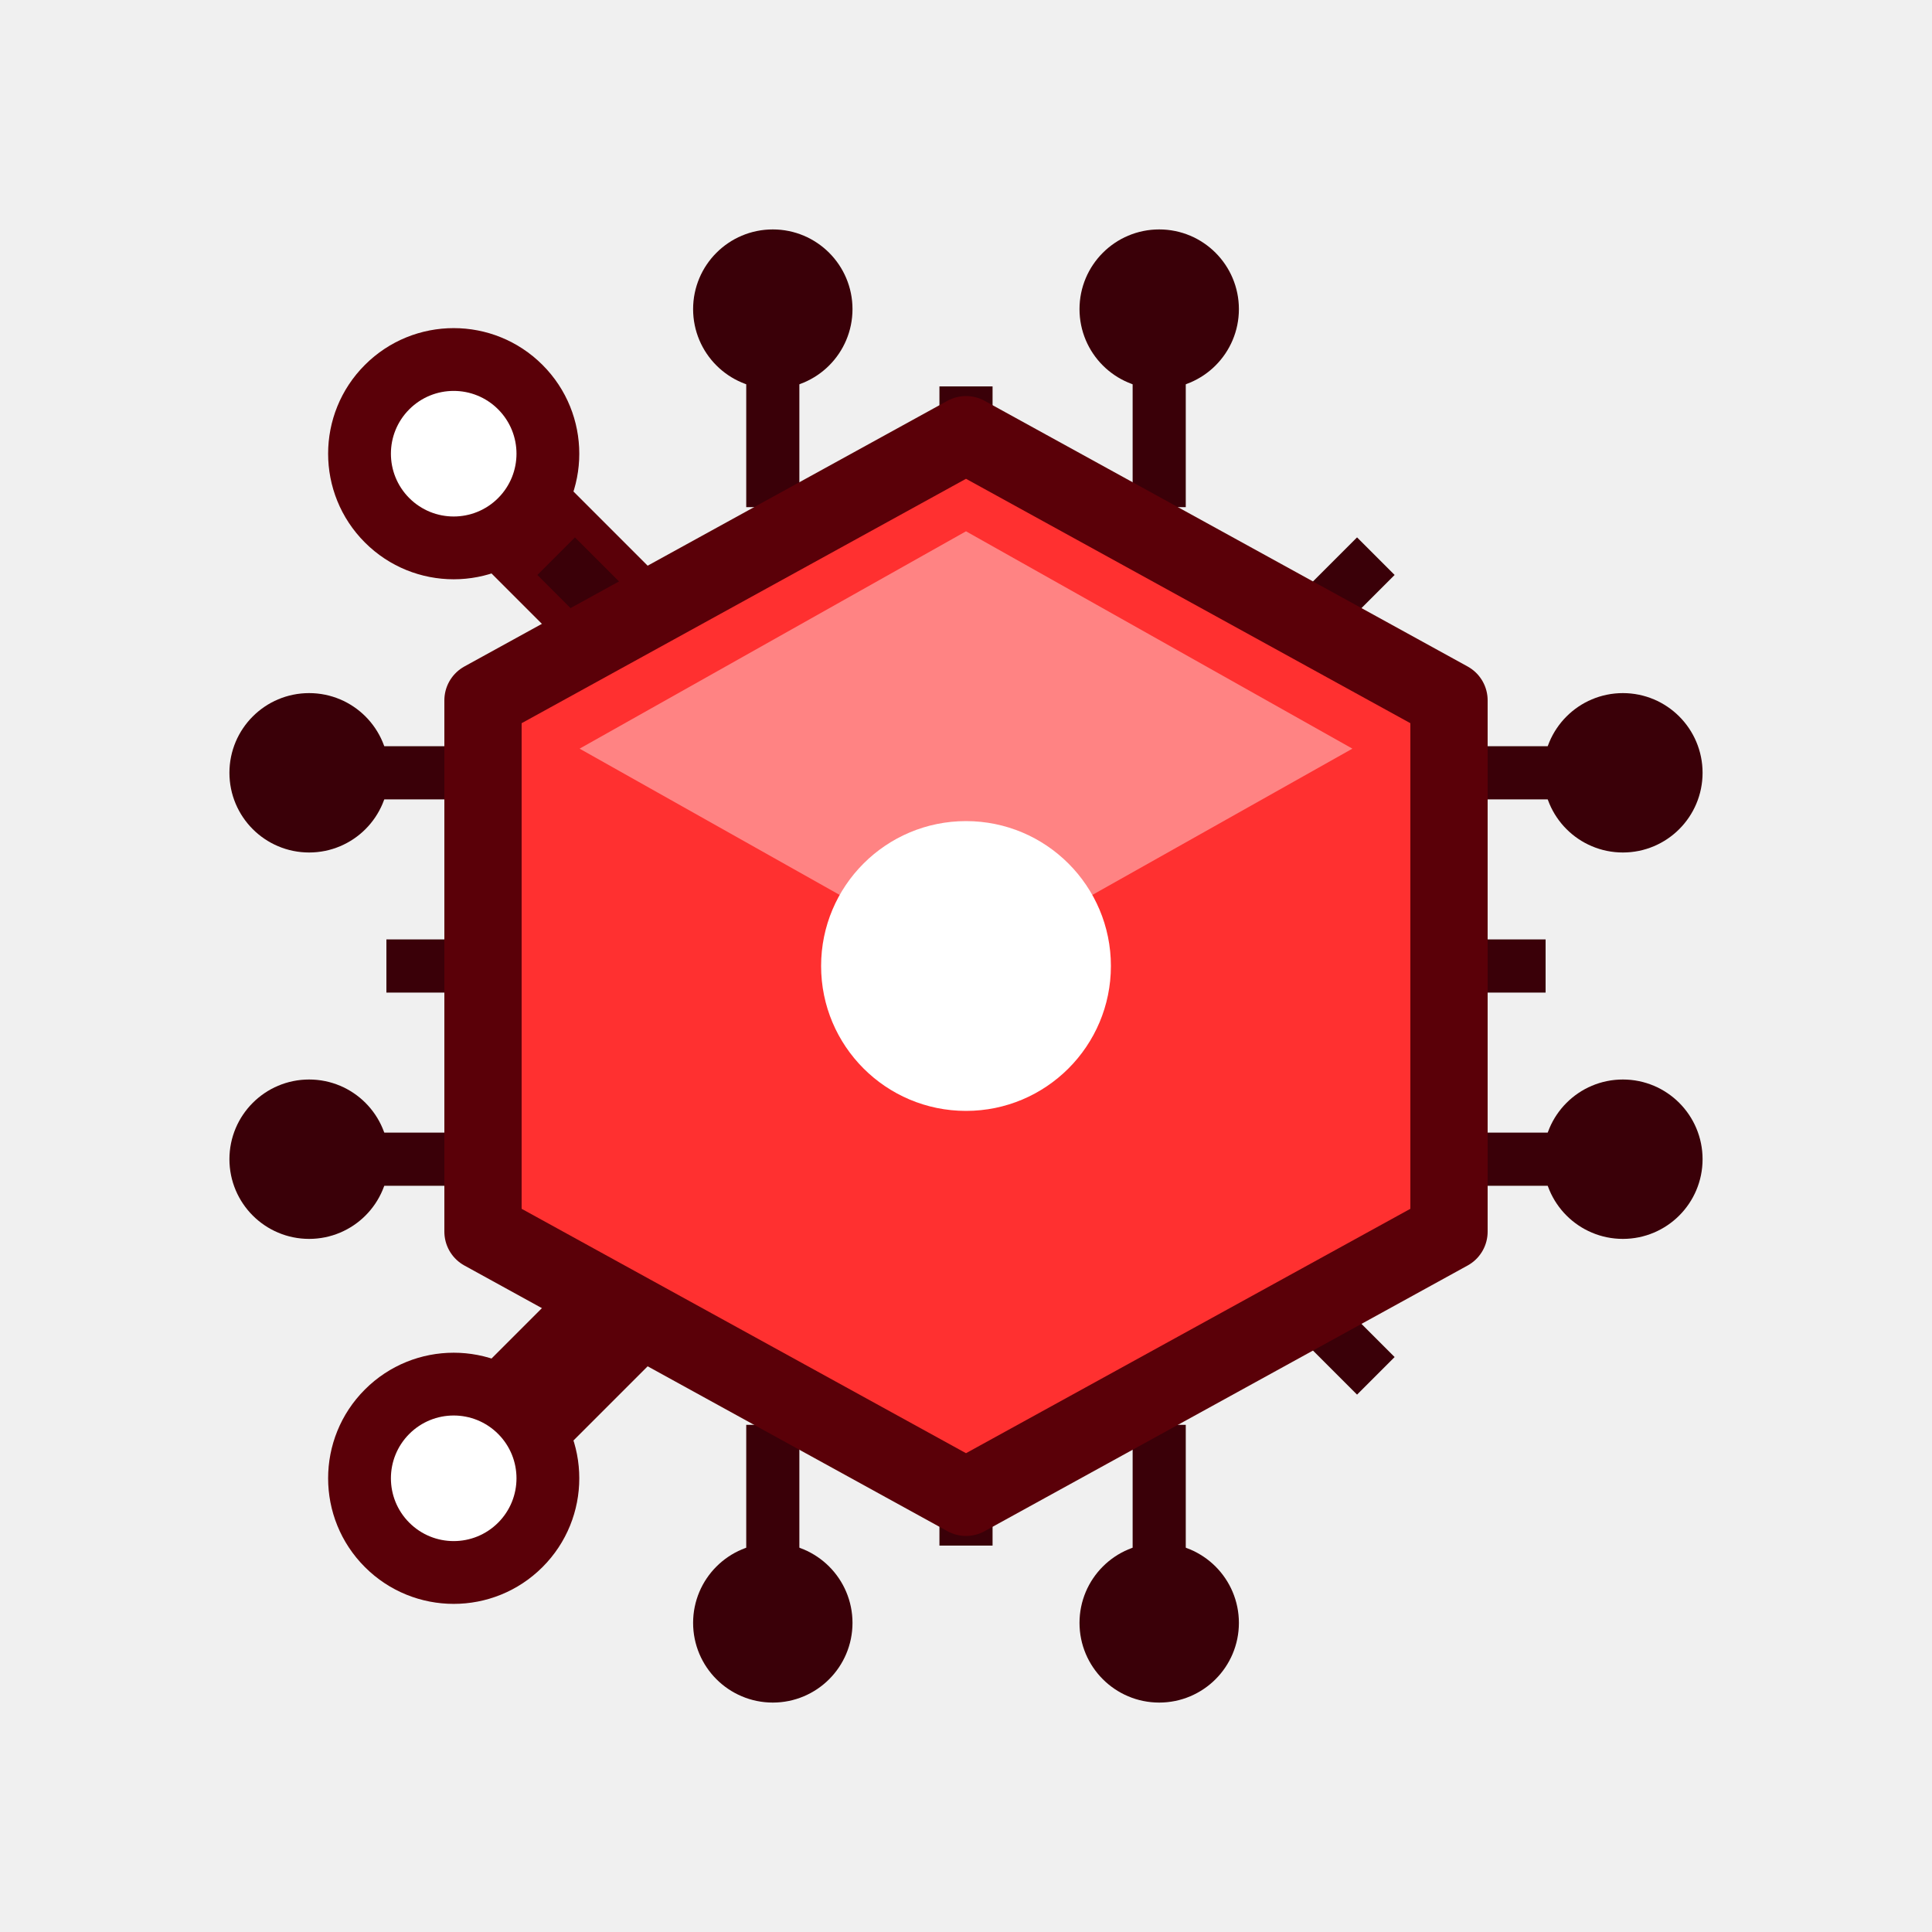
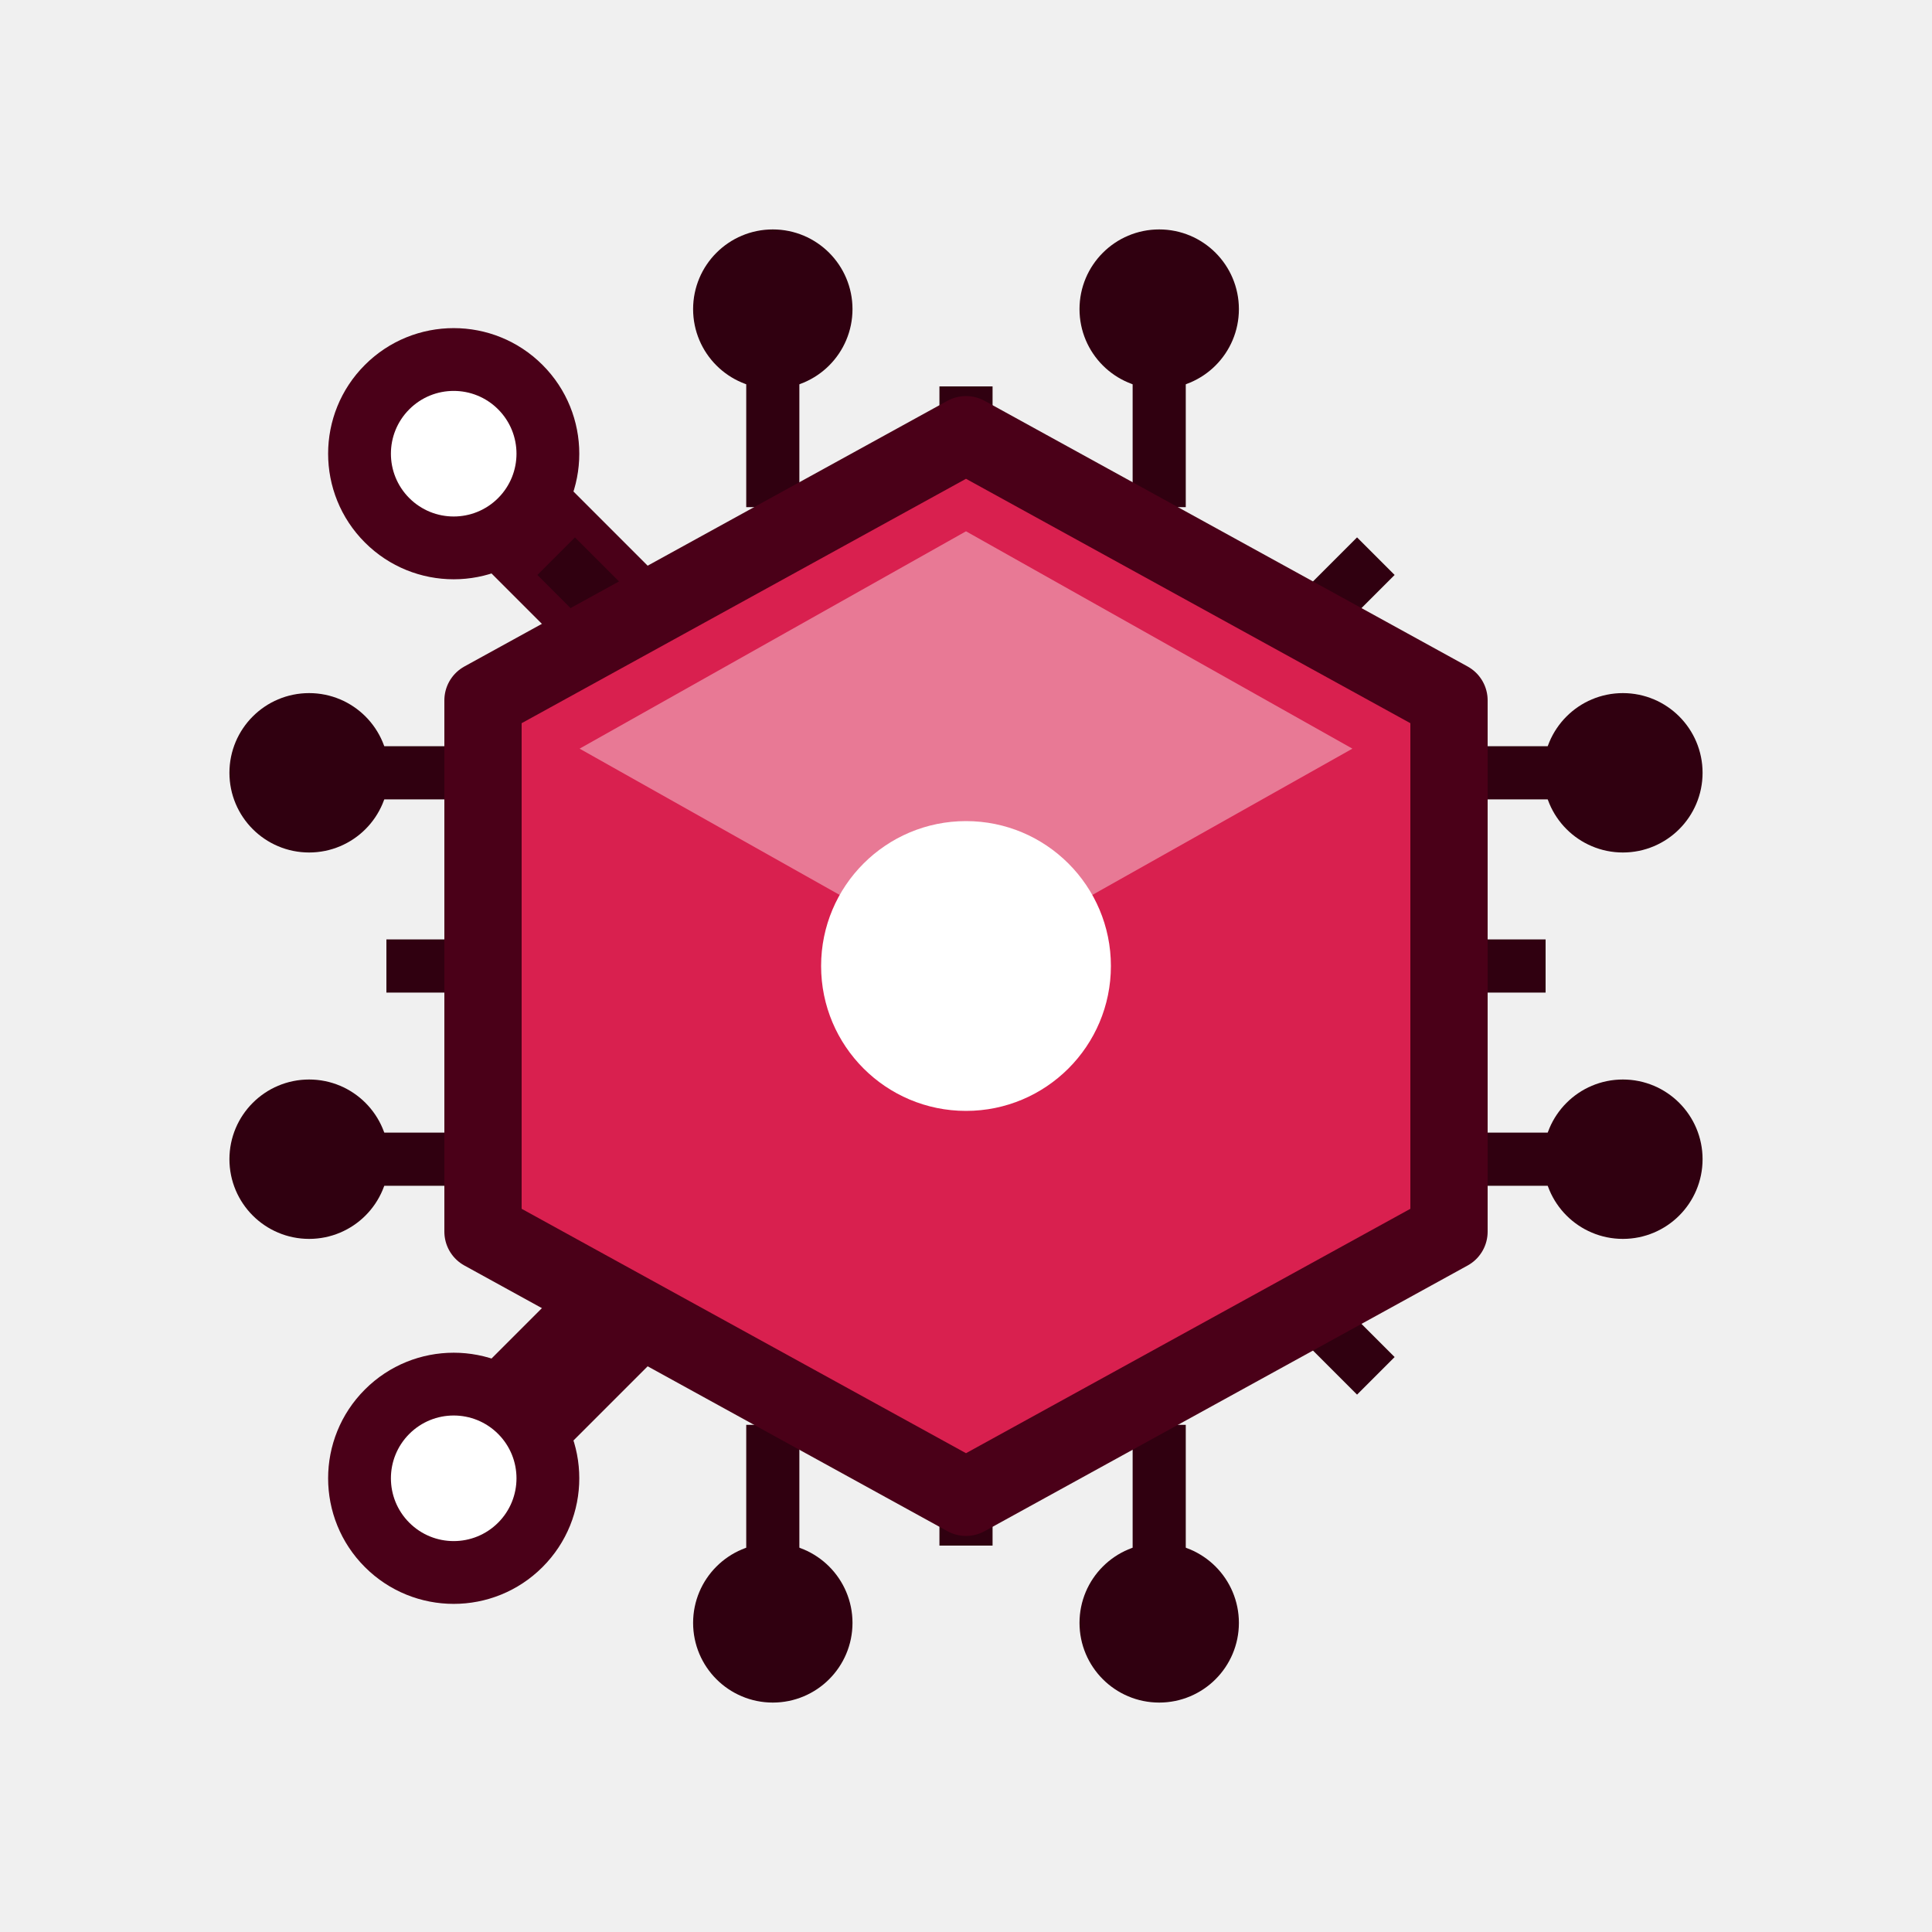
<svg xmlns="http://www.w3.org/2000/svg" viewBox="0 0 40 40" width="40" height="40" id="bug_SWNW">
  <g transform="rotate(225 20 20)">
-     <line x1="20" y1="14" x2="20" y2="6" stroke="#5a0008" stroke-width="2.4" />
-     <circle cx="20" cy="5" r="2.6" fill="#5a0008" />
+     <line x1="20" y1="14" x2="20" y2="6" stroke="#4a0018" stroke-width="2.4" />
+     <circle cx="20" cy="5" r="2.6" fill="#4a0018" />
    <circle cx="20" cy="5" r="1.3" fill="#ffffff" />
  </g>
  <g transform="rotate(315 20 20)">
-     <line x1="20" y1="14" x2="20" y2="6" stroke="#5a0008" stroke-width="2.4" />
-     <circle cx="20" cy="5" r="2.6" fill="#5a0008" />
+     <line x1="20" y1="14" x2="20" y2="6" stroke="#4a0018" stroke-width="2.4" />
+     <circle cx="20" cy="5" r="2.6" fill="#4a0018" />
    <circle cx="20" cy="5" r="1.3" fill="#ffffff" />
  </g>
-   <g transform="rotate(0 20 20) translate(-4 0)" stroke="#3a0008" stroke-width="1.1" fill="#3a0008">
+   <g transform="rotate(0 20 20) translate(-4 0)" stroke="#300010" stroke-width="1.1" fill="#300010">
    <line x1="20" y1="10.5" x2="20" y2="7" />
    <circle cx="20" cy="6.4" r="1.1" />
  </g>
-   <g transform="rotate(0 20 20) translate(0 0)" stroke="#3a0008" stroke-width="1.1" fill="#3a0008">
+   <g transform="rotate(0 20 20) translate(0 0)" stroke="#300010" stroke-width="1.1" fill="#300010">
    <line x1="20" y1="10.5" x2="20" y2="8" />
  </g>
-   <g transform="rotate(0 20 20) translate(4 0)" stroke="#3a0008" stroke-width="1.1" fill="#3a0008">
+   <g transform="rotate(0 20 20) translate(4 0)" stroke="#300010" stroke-width="1.1" fill="#300010">
    <line x1="20" y1="10.5" x2="20" y2="7" />
    <circle cx="20" cy="6.4" r="1.1" />
  </g>
-   <g transform="rotate(90 20 20) translate(-4 0)" stroke="#3a0008" stroke-width="1.1" fill="#3a0008">
+   <g transform="rotate(90 20 20) translate(-4 0)" stroke="#300010" stroke-width="1.1" fill="#300010">
    <line x1="20" y1="10.5" x2="20" y2="7" />
    <circle cx="20" cy="6.4" r="1.1" />
  </g>
-   <g transform="rotate(90 20 20) translate(0 0)" stroke="#3a0008" stroke-width="1.1" fill="#3a0008">
+   <g transform="rotate(90 20 20) translate(0 0)" stroke="#300010" stroke-width="1.1" fill="#300010">
    <line x1="20" y1="10.5" x2="20" y2="8" />
  </g>
-   <g transform="rotate(90 20 20) translate(4 0)" stroke="#3a0008" stroke-width="1.1" fill="#3a0008">
+   <g transform="rotate(90 20 20) translate(4 0)" stroke="#300010" stroke-width="1.1" fill="#300010">
    <line x1="20" y1="10.5" x2="20" y2="7" />
    <circle cx="20" cy="6.4" r="1.1" />
  </g>
-   <g transform="rotate(180 20 20) translate(-4 0)" stroke="#3a0008" stroke-width="1.1" fill="#3a0008">
+   <g transform="rotate(180 20 20) translate(-4 0)" stroke="#300010" stroke-width="1.1" fill="#300010">
    <line x1="20" y1="10.5" x2="20" y2="7" />
    <circle cx="20" cy="6.4" r="1.1" />
  </g>
-   <g transform="rotate(180 20 20) translate(0 0)" stroke="#3a0008" stroke-width="1.1" fill="#3a0008">
+   <g transform="rotate(180 20 20) translate(0 0)" stroke="#300010" stroke-width="1.1" fill="#300010">
    <line x1="20" y1="10.5" x2="20" y2="8" />
  </g>
-   <g transform="rotate(180 20 20) translate(4 0)" stroke="#3a0008" stroke-width="1.1" fill="#3a0008">
+   <g transform="rotate(180 20 20) translate(4 0)" stroke="#300010" stroke-width="1.1" fill="#300010">
    <line x1="20" y1="10.5" x2="20" y2="7" />
    <circle cx="20" cy="6.4" r="1.1" />
  </g>
-   <g transform="rotate(270 20 20) translate(-4 0)" stroke="#3a0008" stroke-width="1.1" fill="#3a0008">
+   <g transform="rotate(270 20 20) translate(-4 0)" stroke="#300010" stroke-width="1.1" fill="#300010">
    <line x1="20" y1="10.5" x2="20" y2="7" />
    <circle cx="20" cy="6.4" r="1.1" />
  </g>
-   <g transform="rotate(270 20 20) translate(0 0)" stroke="#3a0008" stroke-width="1.1" fill="#3a0008">
+   <g transform="rotate(270 20 20) translate(0 0)" stroke="#300010" stroke-width="1.1" fill="#300010">
    <line x1="20" y1="10.5" x2="20" y2="8" />
  </g>
-   <g transform="rotate(270 20 20) translate(4 0)" stroke="#3a0008" stroke-width="1.1" fill="#3a0008">
+   <g transform="rotate(270 20 20) translate(4 0)" stroke="#300010" stroke-width="1.1" fill="#300010">
    <line x1="20" y1="10.5" x2="20" y2="7" />
    <circle cx="20" cy="6.4" r="1.1" />
  </g>
-   <g transform="rotate(45 20 20) translate(0 0)" stroke="#3a0008" stroke-width="1.1" fill="#3a0008">
+   <g transform="rotate(45 20 20) translate(0 0)" stroke="#300010" stroke-width="1.1" fill="#300010">
    <line x1="20" y1="10.5" x2="20" y2="8" />
  </g>
-   <g transform="rotate(135 20 20) translate(0 0)" stroke="#3a0008" stroke-width="1.1" fill="#3a0008">
+   <g transform="rotate(135 20 20) translate(0 0)" stroke="#300010" stroke-width="1.1" fill="#300010">
    <line x1="20" y1="10.5" x2="20" y2="8" />
  </g>
-   <g transform="rotate(315 20 20) translate(0 0)" stroke="#3a0008" stroke-width="1.1" fill="#3a0008">
+   <g transform="rotate(315 20 20) translate(0 0)" stroke="#300010" stroke-width="1.1" fill="#300010">
    <line x1="20" y1="10.5" x2="20" y2="8" />
  </g>
-   <polygon points="20,9 30,14.5 30,25.5 20,31 10,25.5 10,14.5" fill="#ff3030" stroke="#5a0008" stroke-width="1.6" stroke-linejoin="round" />
+   <polygon points="20,9 30,14.5 30,25.5 20,31 10,25.5 10,14.5" fill="#d9204f" stroke="#4a0018" stroke-width="1.6" stroke-linejoin="round" />
  <polygon points="20,11 28,15.5 20,20 12,15.5" fill="rgba(255,255,255,.4)" />
  <circle cx="20" cy="20" r="3" fill="#ffffff" />
</svg>
